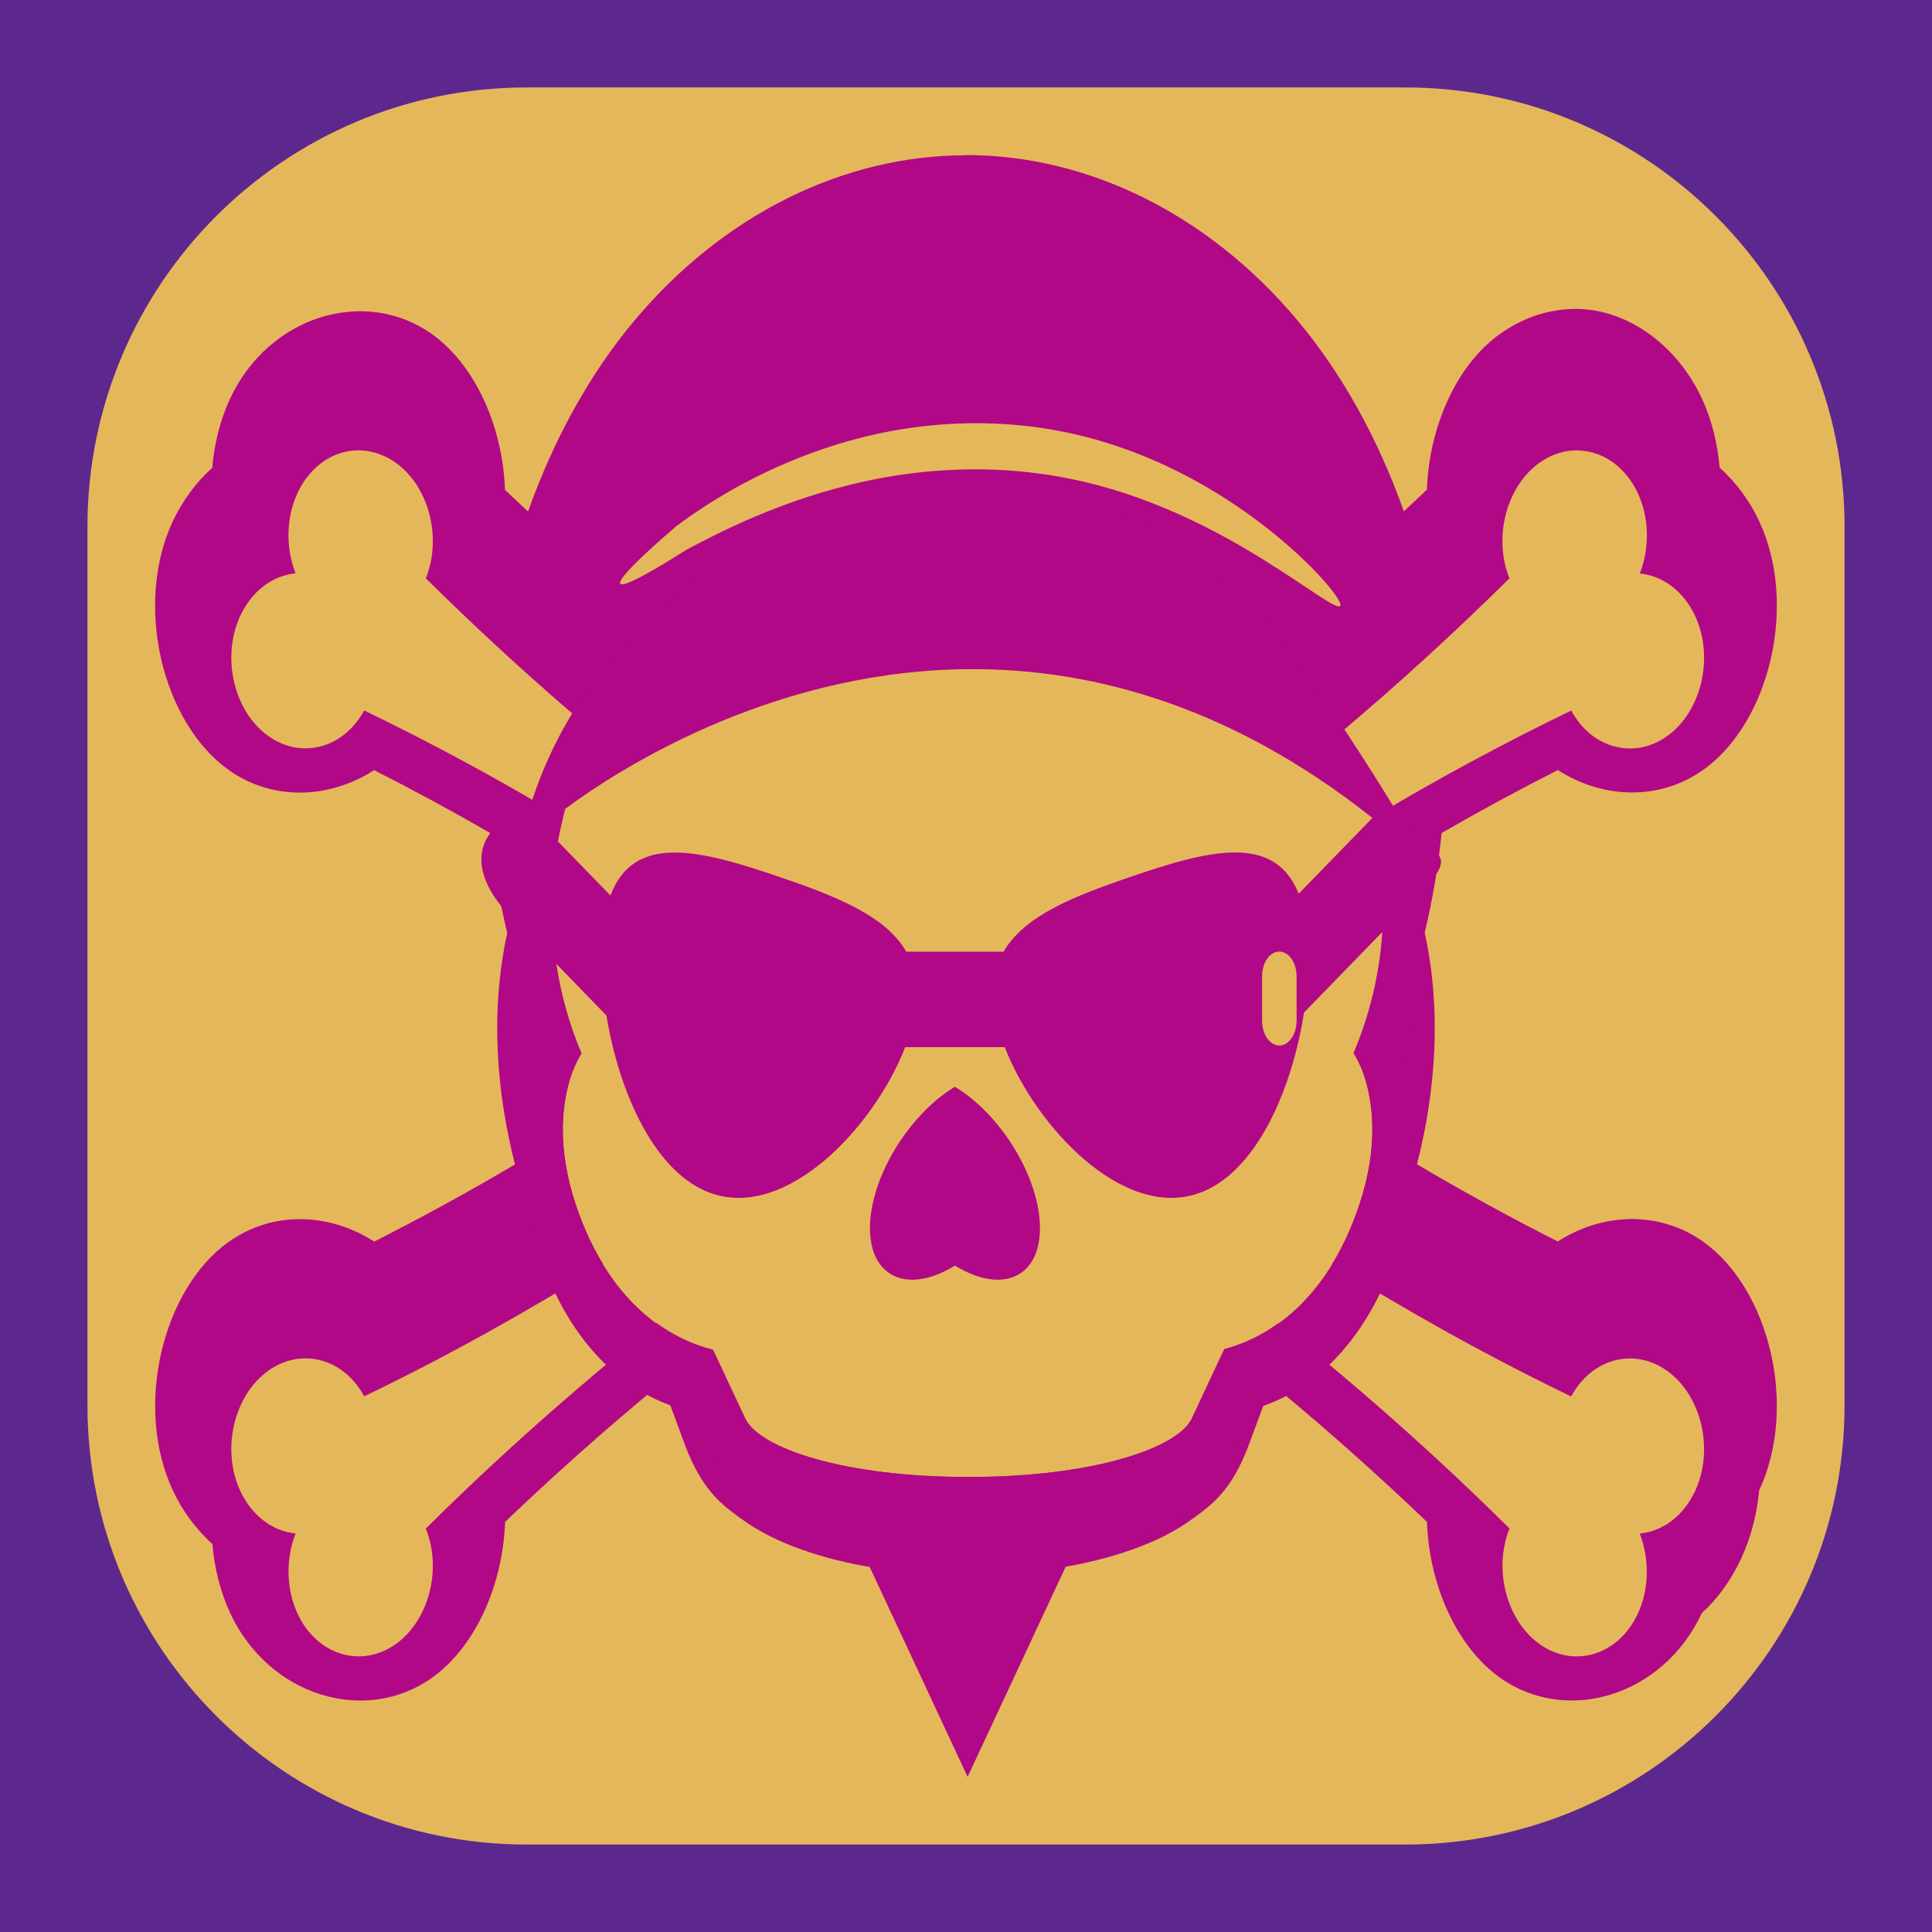
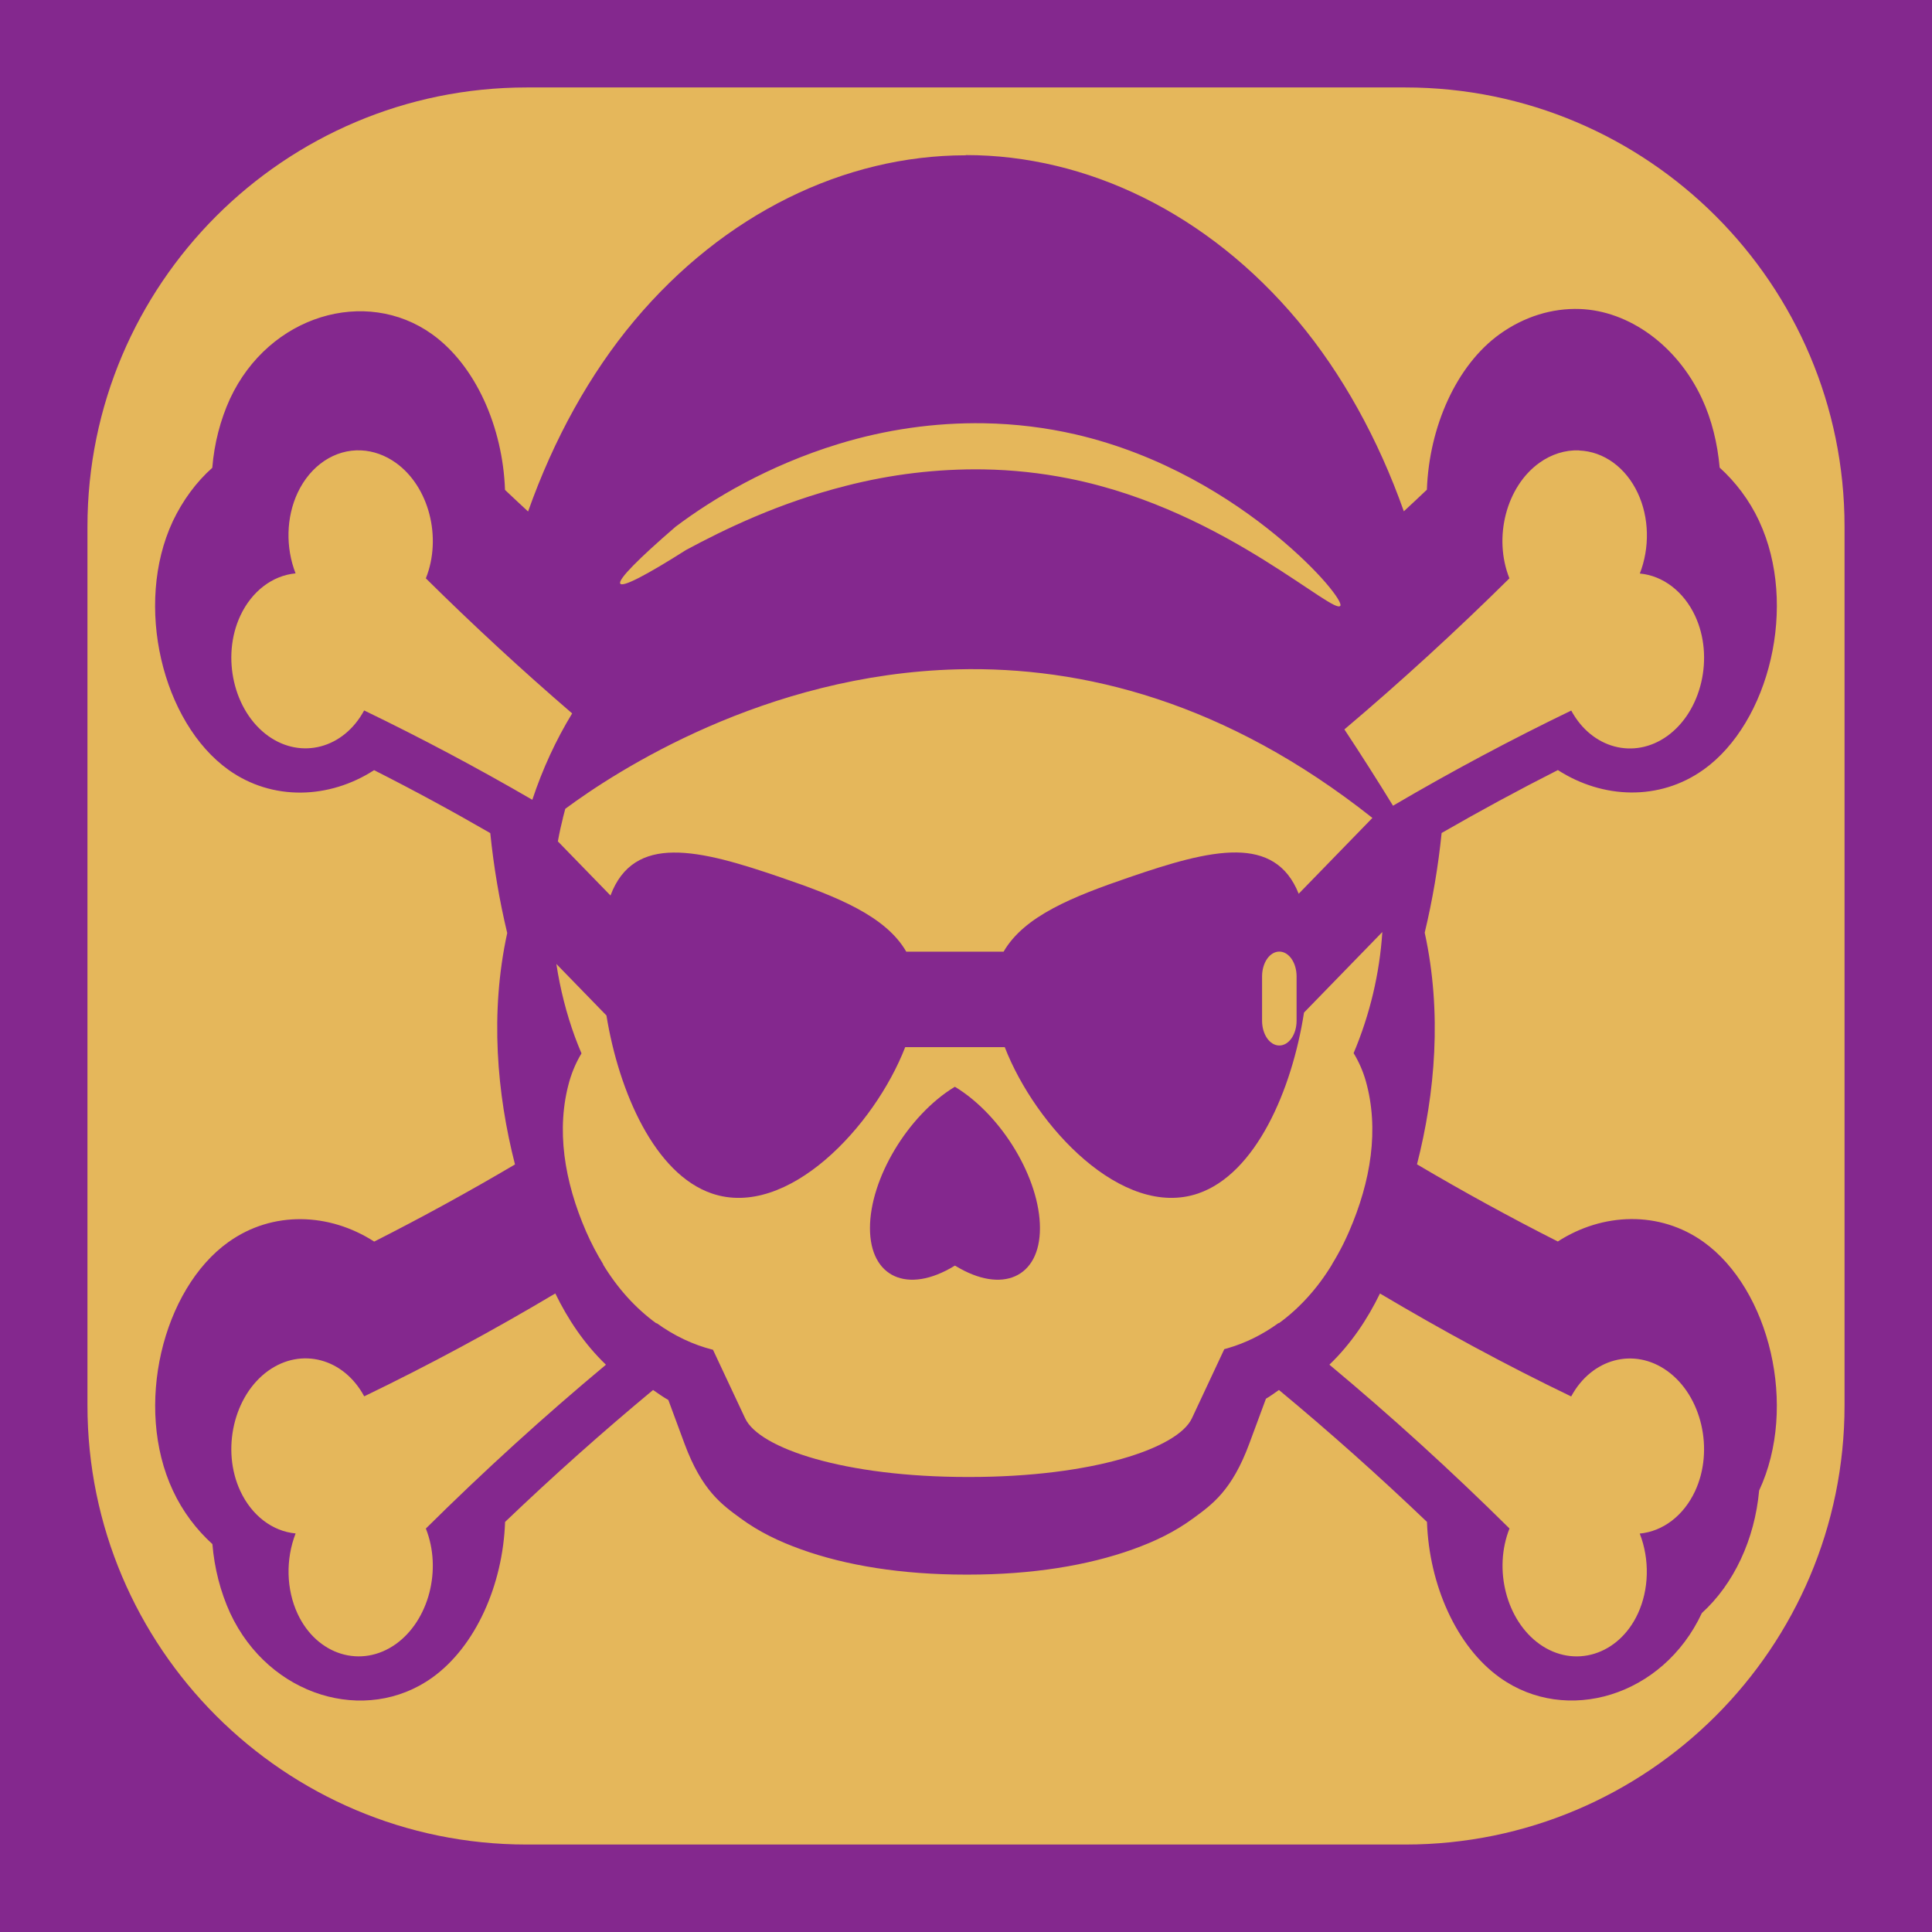
- <svg xmlns="http://www.w3.org/2000/svg" viewBox="0 0 64 64" xml:space="preserve" style="fill-rule:evenodd;clip-rule:evenodd;stroke-linejoin:round;stroke-miterlimit:2">
-   <path style="fill:#5c288e" d="M0 0h112.12v94H0z" transform="scale(.57082 .68085)" />
-   <path d="M112.12 22.656C112.12 10.152 99.56 0 84.09 0H28.03C12.56 0 0 10.152 0 22.656v45.313c0 12.504 12.56 22.656 28.03 22.656h56.06c15.47 0 28.03-10.152 28.03-22.656V22.656Z" style="fill:#e5b75b" transform="matrix(.51914 0 0 .64227 2.897 2.897)" />
-   <path d="m56.065 0-.019.01-.041.002c-8.346.011-16.68 3.261-22.89 9.258-3.044 2.937-5.552 6.59-7.328 10.646-.533-.403-1.067-.797-1.596-1.207-.152-3.498-2.025-6.956-5.051-8.705-4.579-2.644-11.262-1.06-13.957 3.61h-.002a9.852 9.852 0 0 0-1.227 3.86 9.85 9.85 0 0 0-2.727 2.985l-.003.005C-1.472 25.133.5 31.71 5.078 34.353l.007.005c3.026 1.739 6.954 1.631 10.056.012a180.044 180.044 0 0 1 8.032 3.516c.238 1.891.629 3.76 1.171 5.587-1.205 4.455-.714 8.978.537 12.929a188.765 188.765 0 0 1-9.733 4.31c-3.105-1.619-7.037-1.729-10.063.02h-.004c-4.577 2.64-6.549 9.222-3.85 13.889l.002.004c.683 1.184 1.634 2.186 2.73 2.991a9.884 9.884 0 0 0 1.224 3.85l.005.006c2.697 4.669 9.378 6.253 13.957 3.61a.017.017 0 0 0 .005-.002c3.022-1.749 4.893-5.208 5.043-8.704a188.351 188.351 0 0 1 10.23-7.371c.351.193.69.393 1.056.559l1.117 2.441c1.206 2.624 2.579 3.399 3.866 4.164 1.29.764 2.652 1.295 4.203 1.744 3.099.898 6.926 1.408 11.392 1.408h.125c4.468 0 8.29-.51 11.391-1.408 1.549-.448 2.917-.98 4.202-1.744 1.289-.765 2.663-1.539 3.864-4.164l1.152-2.513c.31-.144.602-.323.899-.488 3.493 2.341 6.906 4.8 10.233 7.371.151 3.499 2.019 6.955 5.04 8.702l.008.003c4.576 2.642 11.261 1.06 13.956-3.611a9.857 9.857 0 0 0 3.959-6.849l.003-.002c2.695-4.67.722-11.249-3.856-13.892-3.027-1.746-6.96-1.64-10.065-.019a185.903 185.903 0 0 1-9.734-4.312c1.253-3.956 1.742-8.483.533-12.945a34.839 34.839 0 0 0 1.17-5.57 187.117 187.117 0 0 1 8.036-3.516c3.105 1.618 7.03 1.728 10.055-.015l.007-.002c4.578-2.644 6.551-9.22 3.854-13.89l-.002-.009c-.684-1.18-1.634-2.182-2.729-2.984-.15-1.352-.544-2.676-1.227-3.859a.008.008 0 0 1-.002-.005c-1.715-2.973-5.047-4.896-8.428-4.999a10.473 10.473 0 0 0-5.529 1.394h-.003c-3.025 1.749-4.898 5.203-5.051 8.704-.528.412-1.063.802-1.594 1.207-1.776-4.056-4.286-7.708-7.327-10.646C72.78 3.252 64.428 0 56.066 0h-.001Zm1.238 14.986c2.189.03 4.3.245 6.313.618 5.995 1.12 10.763 3.58 13.858 5.632 3.126 2.074 4.622 3.737 4.466 3.944-.208.274-2.047-.927-5.277-2.552-3.202-1.607-7.87-3.651-13.479-4.553a40.313 40.313 0 0 0-5.918-.512 44.22 44.22 0 0 0-9.517.921c-4.599.944-8.352 2.412-11.038 3.581-2.73 1.399-4.412 2.112-4.556 1.875-.144-.236 1.275-1.392 3.829-3.173 2.575-1.568 6.397-3.416 11.232-4.616a39.73 39.73 0 0 1 10.088-1.165h-.001ZM37.832 70.442c-.014-.004.04.008.027.003.013.004.02.01.034.014l-.061-.017Z" style="fill:#b10887;fill-rule:nonzero" transform="matrix(.47918 0 0 .59283 5.137 5.137)" />
-   <path d="M14.254 16.501c-1.824-.071-3.516.843-4.404 2.379-.785 1.363-.836 3.04-.137 4.493-1.605.122-3.029 1.004-3.817 2.363-1.333 2.307-.462 5.343 1.931 6.726 2.289 1.32 5.21.689 6.626-1.429a189.925 189.925 0 0 1 13.745 6.003 17.059 17.059 0 0 0-.793 5.003c.005 2.795.709 5.563 2.074 8.157a5.922 5.922 0 0 0-.836 1.552c-.939 2.677-.358 5.592 1.157 8.408.331.616.731 1.23 1.184 1.828-5.308 2.657-10.773 5.139-16.526 7.375-1.415-2.121-4.339-2.753-6.63-1.431-2.393 1.382-3.265 4.418-1.933 6.725l.001.003c.787 1.36 2.213 2.243 3.819 2.365-.697 1.453-.645 3.129.14 4.491 1.332 2.307 4.396 3.069 6.789 1.689 2.287-1.323 3.202-4.168 2.075-6.454 5.236-4.205 10.552-7.968 15.957-11.479 1.122.654 2.4 1.184 3.894 1.489h.001l2.223 3.834c.97 1.673 6.858 3.275 15.377 3.275h.127c8.52 0 14.41-1.602 15.381-3.275l2.24-3.868a12.656 12.656 0 0 0 3.75-1.461c5.408 3.512 10.726 7.278 15.964 11.483-1.128 2.286-.213 5.132 2.075 6.456 2.394 1.382 5.46.62 6.792-1.688l.001-.001c.782-1.361.833-3.035.136-4.485 1.608-.122 3.035-1.005 3.822-2.367l.001-.001c1.332-2.308.459-5.344-1.934-6.726-2.29-1.321-5.214-.689-6.629 1.432-5.757-2.239-11.227-4.722-16.538-7.379.455-.601.854-1.216 1.184-1.834 1.515-2.818 2.097-5.731 1.159-8.41a5.803 5.803 0 0 0-.841-1.561c1.366-2.591 2.071-5.357 2.079-8.15a17.088 17.088 0 0 0-.786-4.992 189.954 189.954 0 0 1 13.748-5.999c1.416 2.118 4.335 2.748 6.624 1.43 2.394-1.382 3.267-4.417 1.936-6.725-.788-1.36-2.213-2.242-3.819-2.363.698-1.453.646-3.13-.139-4.492-.826-1.43-2.353-2.328-4.046-2.381l-.013-.009a5.178 5.178 0 0 0-2.741.694c-2.291 1.323-3.207 4.171-2.077 6.458a189.922 189.922 0 0 1-11.706 8.645c-4.837-7.464-14.837-12.21-25.745-12.22l-.006.006c-10.907.004-20.911 4.743-25.756 12.203a189.112 189.112 0 0 1-11.695-8.634c1.129-2.286.213-5.134-2.077-6.457a5.197 5.197 0 0 0-2.389-.694h.001Z" style="fill:#e5b75b" transform="matrix(.47918 0 0 .59283 5.137 5.137)" />
-   <path d="M54.115 19.059c-6.471 0-13.152.561-18.776 6.055-4.566 3.071-7.87 7.088-9.511 11.561-1.116-.153-6.042 1.91-1.131 5.993-.008.149-.014.301-.02.45.004 3.062.775 6.093 2.269 8.933a6.373 6.373 0 0 0-.915 1.697c-1.028 2.931-.395 6.123 1.266 9.208s4.644 6.215 9.602 7.228h.002l2.434 4.203c.764 1.32 4.359 2.59 9.782 3.201h-.469l3.762 6.517 3.761 6.518 3.765-6.518 3.761-6.517h-.324c5.423-.611 9.016-1.881 9.78-3.201l2.454-4.235c4.864-1.05 7.803-4.144 9.444-7.196 1.661-3.085 2.295-6.28 1.267-9.213a6.358 6.358 0 0 0-.92-1.704c1.495-2.838 2.267-5.867 2.275-8.925a18.68 18.68 0 0 0-.126-1.949c2.944-2.501.483-1.825-1.641-4.38-4.524-5.938-10.233-13.125-16.356-15.41-4.709-2.391-4.207-2.059-9.667-2.059l-5.768-.257Zm1.358 9.677c8.641-.179 18.545 1.811 28.673 8.297l.002.012-5.089 4.231c-.816-1.661-2.327-2.289-4.298-2.307-2.065-.019-4.63.615-7.392 1.381-3.945 1.09-7.29 2.173-8.71 4.163h-6.728c-1.419-1.99-4.762-3.073-8.71-4.162-2.76-.762-5.323-1.397-7.392-1.377-2.006.018-3.543.666-4.346 2.4l-3.638-3.025c.138-.611.308-1.219.513-1.82 3.48-2.084 13.79-7.518 27.115-7.793Zm29.368 14.678c-.187 2.322-.858 4.608-1.984 6.768a5.77 5.77 0 0 1 .841 1.558c.937 2.679.358 5.595-1.158 8.413-1.498 2.789-4.185 5.613-8.625 6.571l-2.24 3.866c-.971 1.674-6.859 3.275-15.38 3.275h-.128c-8.518 0-14.408-1.601-15.379-3.275l-2.219-3.832h-.005c-4.526-.928-7.253-3.785-8.767-6.601-1.514-2.815-2.099-5.734-1.158-8.412a5.882 5.882 0 0 1 .835-1.548 17.98 17.98 0 0 1-1.733-4.999l3.463 2.88c.865 4.294 3.35 8.859 7.286 9.946 5.232 1.444 11.24-3.746 13.368-8.178h6.88c2.128 4.432 8.136 9.621 13.368 8.178 3.984-1.099 6.487-5.767 7.321-10.108l5.414-4.502Zm-7.121 1.094c.661 0 1.194.619 1.194 1.387v2.473c0 .769-.533 1.387-1.194 1.387-.662 0-1.192-.618-1.192-1.387v-2.472c0-.768.53-1.388 1.192-1.388ZM55.294 52.06l-.033.015c-3.227 1.594-5.841 5.124-5.84 7.883 0 2.759 2.614 3.704 5.84 2.112l.037-.016.035.016c3.225 1.591 5.84.648 5.84-2.11s-2.613-6.287-5.84-7.879l-.033-.013-.006-.008Z" style="fill:#b10887;fill-rule:nonzero" transform="matrix(.47918 0 0 .59283 5.137 5.137)" />
+ <svg xmlns="http://www.w3.org/2000/svg" xml:space="preserve" style="fill-rule:evenodd;clip-rule:evenodd;stroke-linejoin:round;stroke-miterlimit:2" viewBox="0 0 64 64">
+   <path style="fill:#84288e" d="M0 0h112.12v94H0z" transform="scale(.57082 .68085)" />
+   <path d="M112.12 22.656v45.313c0 12.504-12.56 22.656-28.03 22.656H28.03C12.56 90.625 0 80.473 0 67.969V22.656C0 10.152 12.56 0 28.03 0h56.06c15.47 0 28.03 10.152 28.03 22.656ZM56.065 3.488l-.018.009-.038.002c-7.704.01-15.396 3.01-21.128 8.545-2.81 2.711-5.125 6.083-6.764 9.827-.492-.372-.985-.736-1.473-1.114-.14-3.229-1.869-6.421-4.662-8.035-4.227-2.441-10.396-.979-12.884 3.332a9.086 9.086 0 0 0-1.133 3.563 9.084 9.084 0 0 0-2.518 2.755l-.002.005c-2.489 4.309-.669 10.38 3.557 12.819l.006.005c2.794 1.605 6.419 1.506 9.282.011a165.962 165.962 0 0 1 7.414 3.246c.22 1.745.581 3.47 1.081 5.156-1.112 4.113-.659 8.287.496 11.934a174.47 174.47 0 0 1-8.984 3.979c-2.866-1.495-6.495-1.596-9.289.018h-.003c-4.225 2.437-6.045 8.512-3.554 12.82l.002.004c.63 1.093 1.508 2.017 2.52 2.76a9.112 9.112 0 0 0 1.134 3.56c2.49 4.309 8.656 5.771 12.883 3.332l.005-.002c2.789-1.614 4.516-4.807 4.654-8.034a174.233 174.233 0 0 1 9.443-6.804c.324.178.637.363.975.516l1.031 2.253c1.113 2.422 2.38 3.138 3.568 3.844 1.191.705 2.448 1.195 3.88 1.61 2.86.828 6.393 1.299 10.515 1.299h.115c4.124 0 7.652-.471 10.514-1.299 1.43-.414 2.693-.905 3.879-1.61 1.19-.706 2.458-1.421 3.567-3.844l1.063-2.319c.286-.133.556-.298.83-.451a172.81 172.81 0 0 1 9.445 6.804c.139 3.23 1.864 6.42 4.652 8.032l.007.003c4.224 2.439 10.395.978 12.882-3.333a9.113 9.113 0 0 0 3.655-6.322l.002-.002c2.488-4.31.667-10.383-3.559-12.823-2.794-1.611-6.424-1.513-9.29-.017a172.057 172.057 0 0 1-8.985-3.98c1.157-3.652 1.608-7.83.492-11.949a32.224 32.224 0 0 0 1.08-5.141 172.28 172.28 0 0 1 7.417-3.245c2.866 1.493 6.489 1.595 9.281-.014l.007-.002c4.226-2.441 6.047-8.51 3.557-12.821l-.002-.008c-.631-1.089-1.508-2.014-2.519-2.755-.138-1.248-.502-2.47-1.132-3.562l-.002-.004c-1.583-2.744-4.658-4.519-7.779-4.614a9.674 9.674 0 0 0-5.105 1.286c-2.792 1.615-4.522 4.803-4.664 8.034-.487.381-.981.741-1.471 1.114-1.639-3.743-3.956-7.114-6.763-9.826-5.742-5.546-13.452-8.547-21.17-8.547Zm27.242 33.558a139.675 139.675 0 0 0-3.101-3.936 175.157 175.157 0 0 0 10.529-7.791c-1.043-2.111-.197-4.74 1.917-5.961a4.778 4.778 0 0 1 2.53-.64l.012.008c1.563.049 2.973.878 3.735 2.198.725 1.257.773 2.805.128 4.146 1.483.112 2.798.926 3.525 2.181 1.229 2.13.423 4.932-1.787 6.207-2.112 1.217-4.807.635-6.114-1.32a175.217 175.217 0 0 0-11.374 4.908Zm-53.124 1.167c.05-.18.103-.36.159-.54l-.003-.002c.048-.156.098-.311.151-.466 3.212-1.924 12.729-6.939 25.028-7.193 7.976-.165 17.118 1.671 26.466 7.658l.002.011-4.697 3.906c-.754-1.534-2.148-2.113-3.968-2.13-1.906-.017-4.273.568-6.823 1.275-3.641 1.006-6.728 2.006-8.039 3.842h-6.21c-1.31-1.836-4.396-2.836-8.04-3.841-2.547-.704-4.913-1.29-6.823-1.271-1.852.016-3.27.615-4.011 2.215l-3.358-2.792c.05-.225.106-.448.166-.672Zm.746-5.928a19.96 19.96 0 0 0-2.542 4.455 174.765 174.765 0 0 0-10.732-4.608c-1.307 1.955-4.003 2.537-6.116 1.319-2.208-1.277-3.012-4.079-1.782-6.208.727-1.255 2.042-2.069 3.523-2.181-.645-1.342-.598-2.889.127-4.148.819-1.417 2.381-2.261 4.064-2.195.772.03 1.53.251 2.205.64 2.114 1.221 2.959 3.85 1.917 5.96a174.27 174.27 0 0 0 9.336 6.966Zm25.23 39.383c-7.862-.001-13.295-1.479-14.19-3.023l-2.053-3.538a11.711 11.711 0 0 1-3.594-1.375l-.02.013a11.575 11.575 0 0 1-3.4-3.038l.012-.006a13.07 13.07 0 0 1-1.093-1.688c-1.398-2.599-1.935-5.29-1.068-7.76.185-.515.445-.997.772-1.433a17.761 17.761 0 0 1-.421-.854 16.593 16.593 0 0 1-1.183-3.759l3.196 2.658c.798 3.964 3.092 8.177 6.725 9.18 4.83 1.333 10.375-3.457 12.339-7.548h6.351c1.964 4.091 7.509 8.88 12.339 7.548 3.677-1.014 5.987-5.323 6.757-9.33l4.998-4.155c-.173 2.143-.792 4.253-1.832 6.247.341.453.603.941.777 1.438.864 2.473.33 5.164-1.069 7.766-.119.22-.245.441-.38.661-.216.347-.453.691-.71 1.03l.005.003a11.556 11.556 0 0 1-3.393 3.033l-.018-.012a11.647 11.647 0 0 1-3.255 1.302c-.069.017-.138.032-.207.047l-.003.001-2.068 3.568c-.896 1.545-6.331 3.023-14.195 3.024h-.119Zm-.806-20.127-.031.013c-2.978 1.472-5.391 4.73-5.39 7.277 0 2.546 2.413 3.418 5.39 1.949l.035-.015.032.015c2.977 1.469 5.39.598 5.39-1.948 0-2.545-2.412-5.803-5.39-7.272l-.031-.012-.005-.007Zm1.855-34.221c2.02.028 3.968.226 5.826.571 5.534 1.033 9.935 3.304 12.792 5.198 2.885 1.914 4.266 3.449 4.122 3.641-.192.252-1.89-.856-4.871-2.356-2.956-1.483-7.264-3.37-12.441-4.203a37.31 37.31 0 0 0-5.463-.472c-2.95-.035-5.895.25-8.784.85-4.245.871-7.71 2.226-10.189 3.305-2.52 1.292-4.072 1.95-4.205 1.731-.133-.218 1.177-1.285 3.534-2.929 2.377-1.447 5.905-3.153 10.368-4.261a36.69 36.69 0 0 1 9.311-1.075ZM29.854 62.201c.788 1.312 1.845 2.602 3.231 3.676a173.33 173.33 0 0 0-11.492 8.45c1.04 2.11.196 4.736-1.915 5.958-2.209 1.273-5.037.57-6.267-1.559-.724-1.258-.772-2.805-.129-4.146-1.482-.112-2.799-.927-3.525-2.183l-.001-.002c-1.229-2.13-.424-4.932 1.784-6.208 2.115-1.22 4.814-.637 6.12 1.321a172.769 172.769 0 0 0 12.194-5.307Zm49.395 3.674c1.383-1.072 2.439-2.361 3.226-3.671 3.94 1.89 7.987 3.671 12.202 5.31 1.306-1.958 4.005-2.542 6.118-1.322 2.209 1.275 3.015 4.078 1.785 6.209-.726 1.257-2.044 2.072-3.528 2.185.643 1.338.596 2.884-.126 4.14-1.23 2.13-4.06 2.834-6.27 1.559-2.112-1.223-2.956-3.849-1.915-5.96a174.046 174.046 0 0 0-11.492-8.45ZM76.053 44.57c.61 0 1.102.571 1.102 1.28v2.283c0 .71-.492 1.28-1.102 1.28-.611 0-1.101-.57-1.101-1.28v-2.282c0-.709.49-1.281 1.101-1.281Z" style="fill:#e5b75b" transform="matrix(.51914 0 0 .64227 2.897 2.897)" />
</svg>
